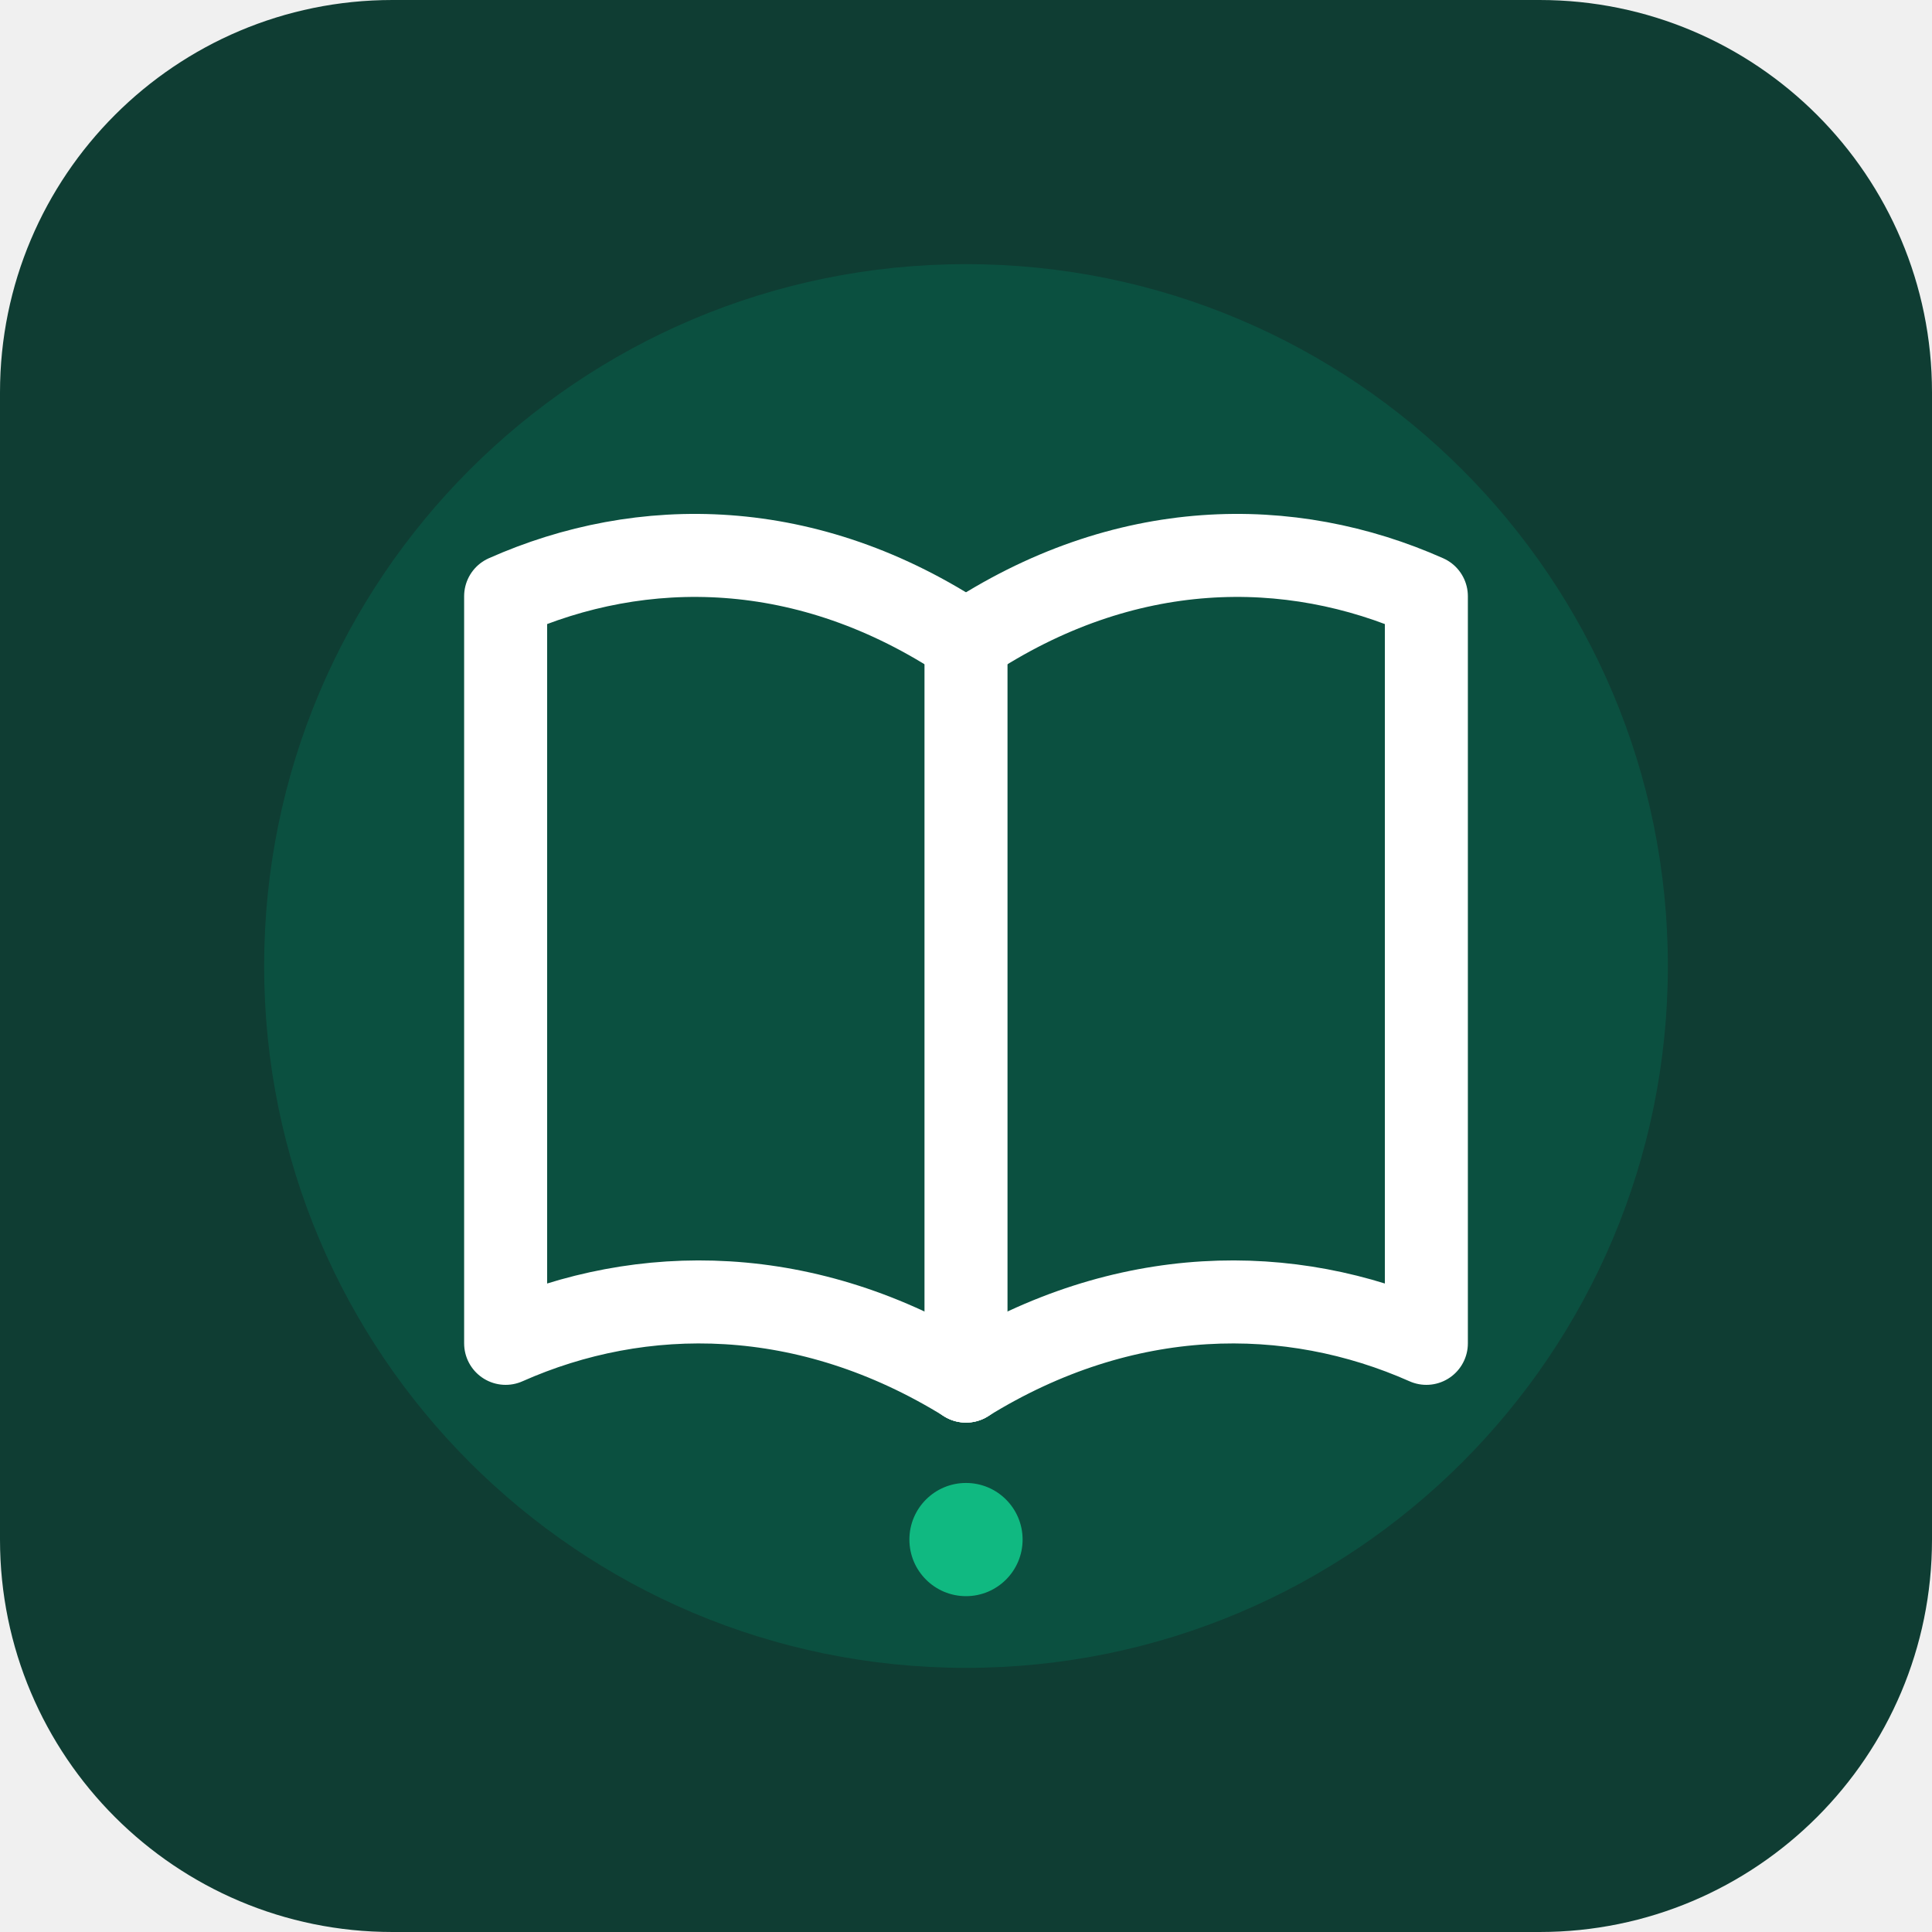
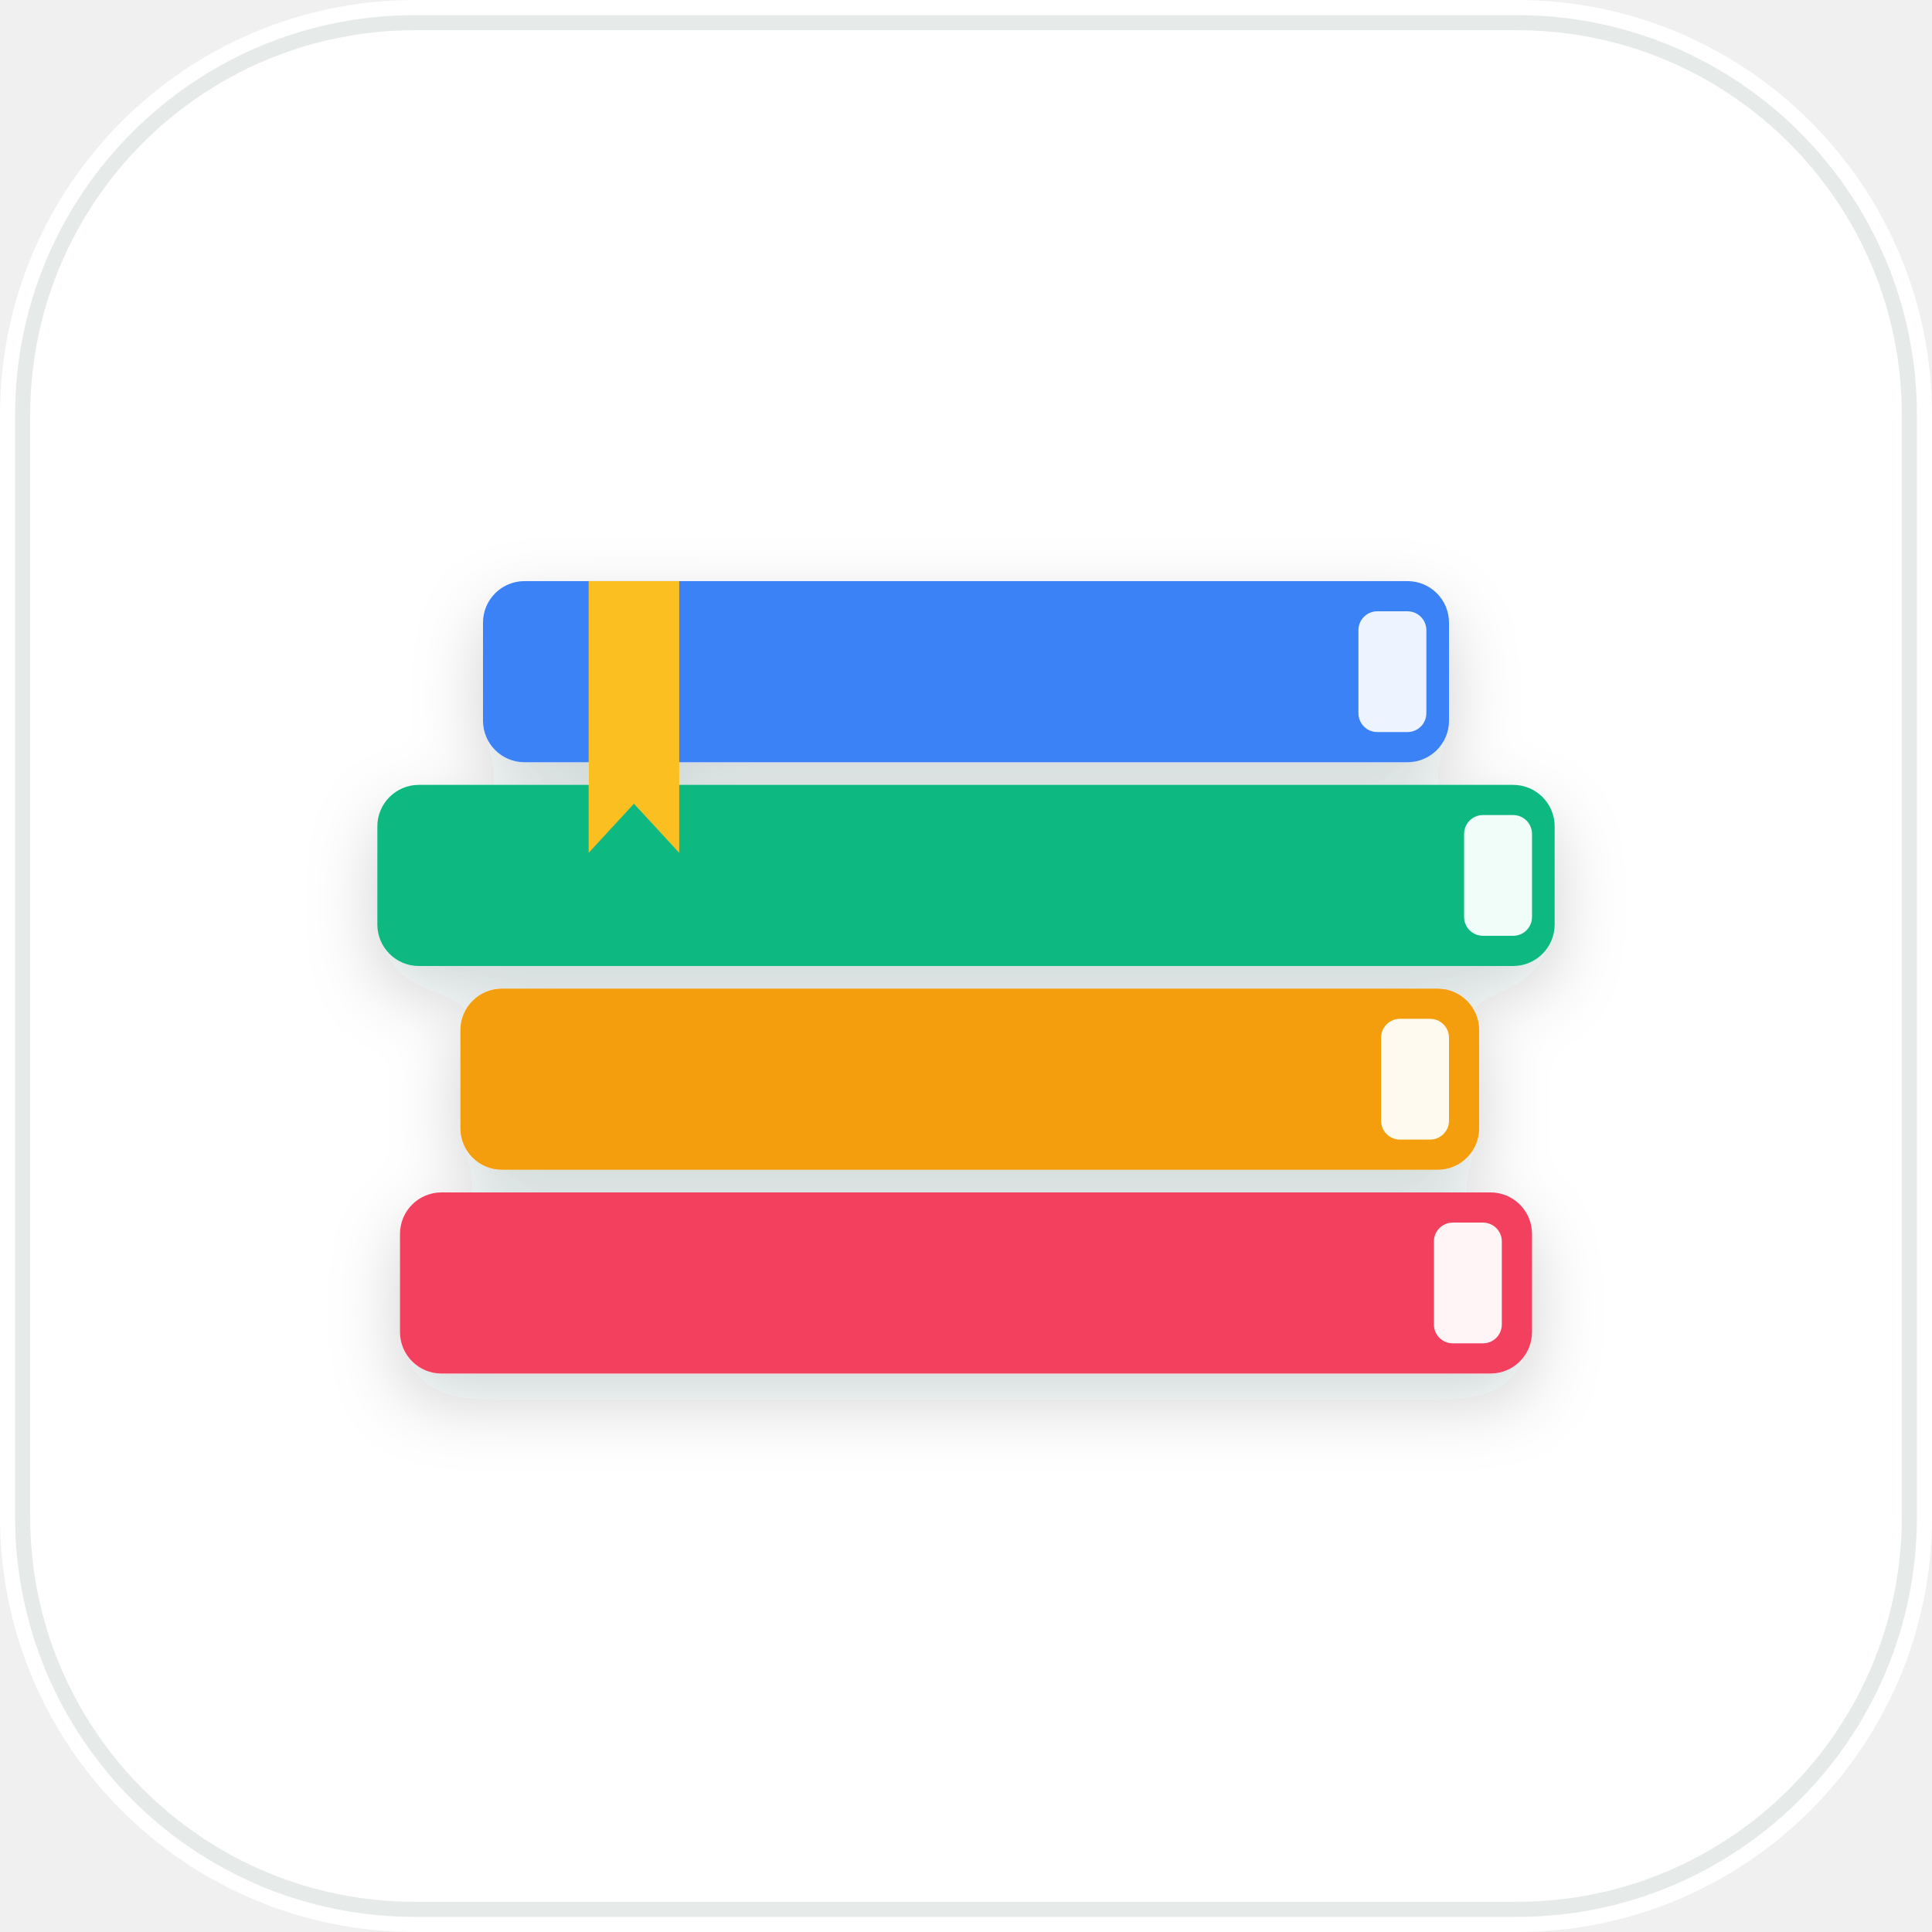
<svg xmlns="http://www.w3.org/2000/svg" viewBox="0 0 512 512" width="512" height="512">
-   <rect width="512" height="512" rx="104" fill="#0f3d33" />
-   <circle cx="256" cy="256" r="186" fill="#0b5040" />
-   <g fill="none" stroke="#ffffff" stroke-width="22" stroke-linejoin="round" stroke-linecap="round">
-     <path d="M256 170 C 214 142, 170 142, 134 158 L134 356 C170 340, 214 340, 256 366" />
-     <path d="M256 170 C 298 142, 342 142, 378 158 L378 356 C342 340, 298 340, 256 366" />
-     <path d="M256 170 L256 366" />
+   <defs>
+     <filter id="sh" x="-20%" y="-20%" width="140%" height="140%">
+       <feDropShadow dx="0" dy="7" stdDeviation="9" flood-color="#0b2a23" flood-opacity="0.18" />
+     </filter>
+   </defs>
+   <rect width="512" height="512" rx="110" fill="#ffffff" />
+   <rect x="6" y="6" width="500" height="500" rx="104" fill="none" stroke="#e6eae9" stroke-width="4" />
+   <g filter="url(#sh)">
+     <rect x="106" y="316" width="300" height="48" rx="11" fill="#f43f5e" />
+     <rect x="380" y="324" width="18" height="32" rx="5" fill="#fff5f6" />
+     <rect x="122" y="262" width="270" height="48" rx="11" fill="#f59e0b" />
+     <rect x="366" y="270" width="18" height="32" rx="5" fill="#fffaf0" />
+     <rect x="100" y="208" width="312" height="48" rx="11" fill="#10b981" />
+     <rect x="388" y="216" width="18" height="32" rx="5" fill="#f0fdf8" />
+     <rect x="128" y="154" width="256" height="48" rx="11" fill="#3b82f6" />
+     <rect x="360" y="162" width="18" height="32" rx="5" fill="#eef4ff" />
+     <path d="M156 154 h24 v72 l-12 -13 -12 13 z" fill="#fbbf24" />
  </g>
-   <circle cx="256" cy="408" r="15" fill="#10b981" />
</svg>
